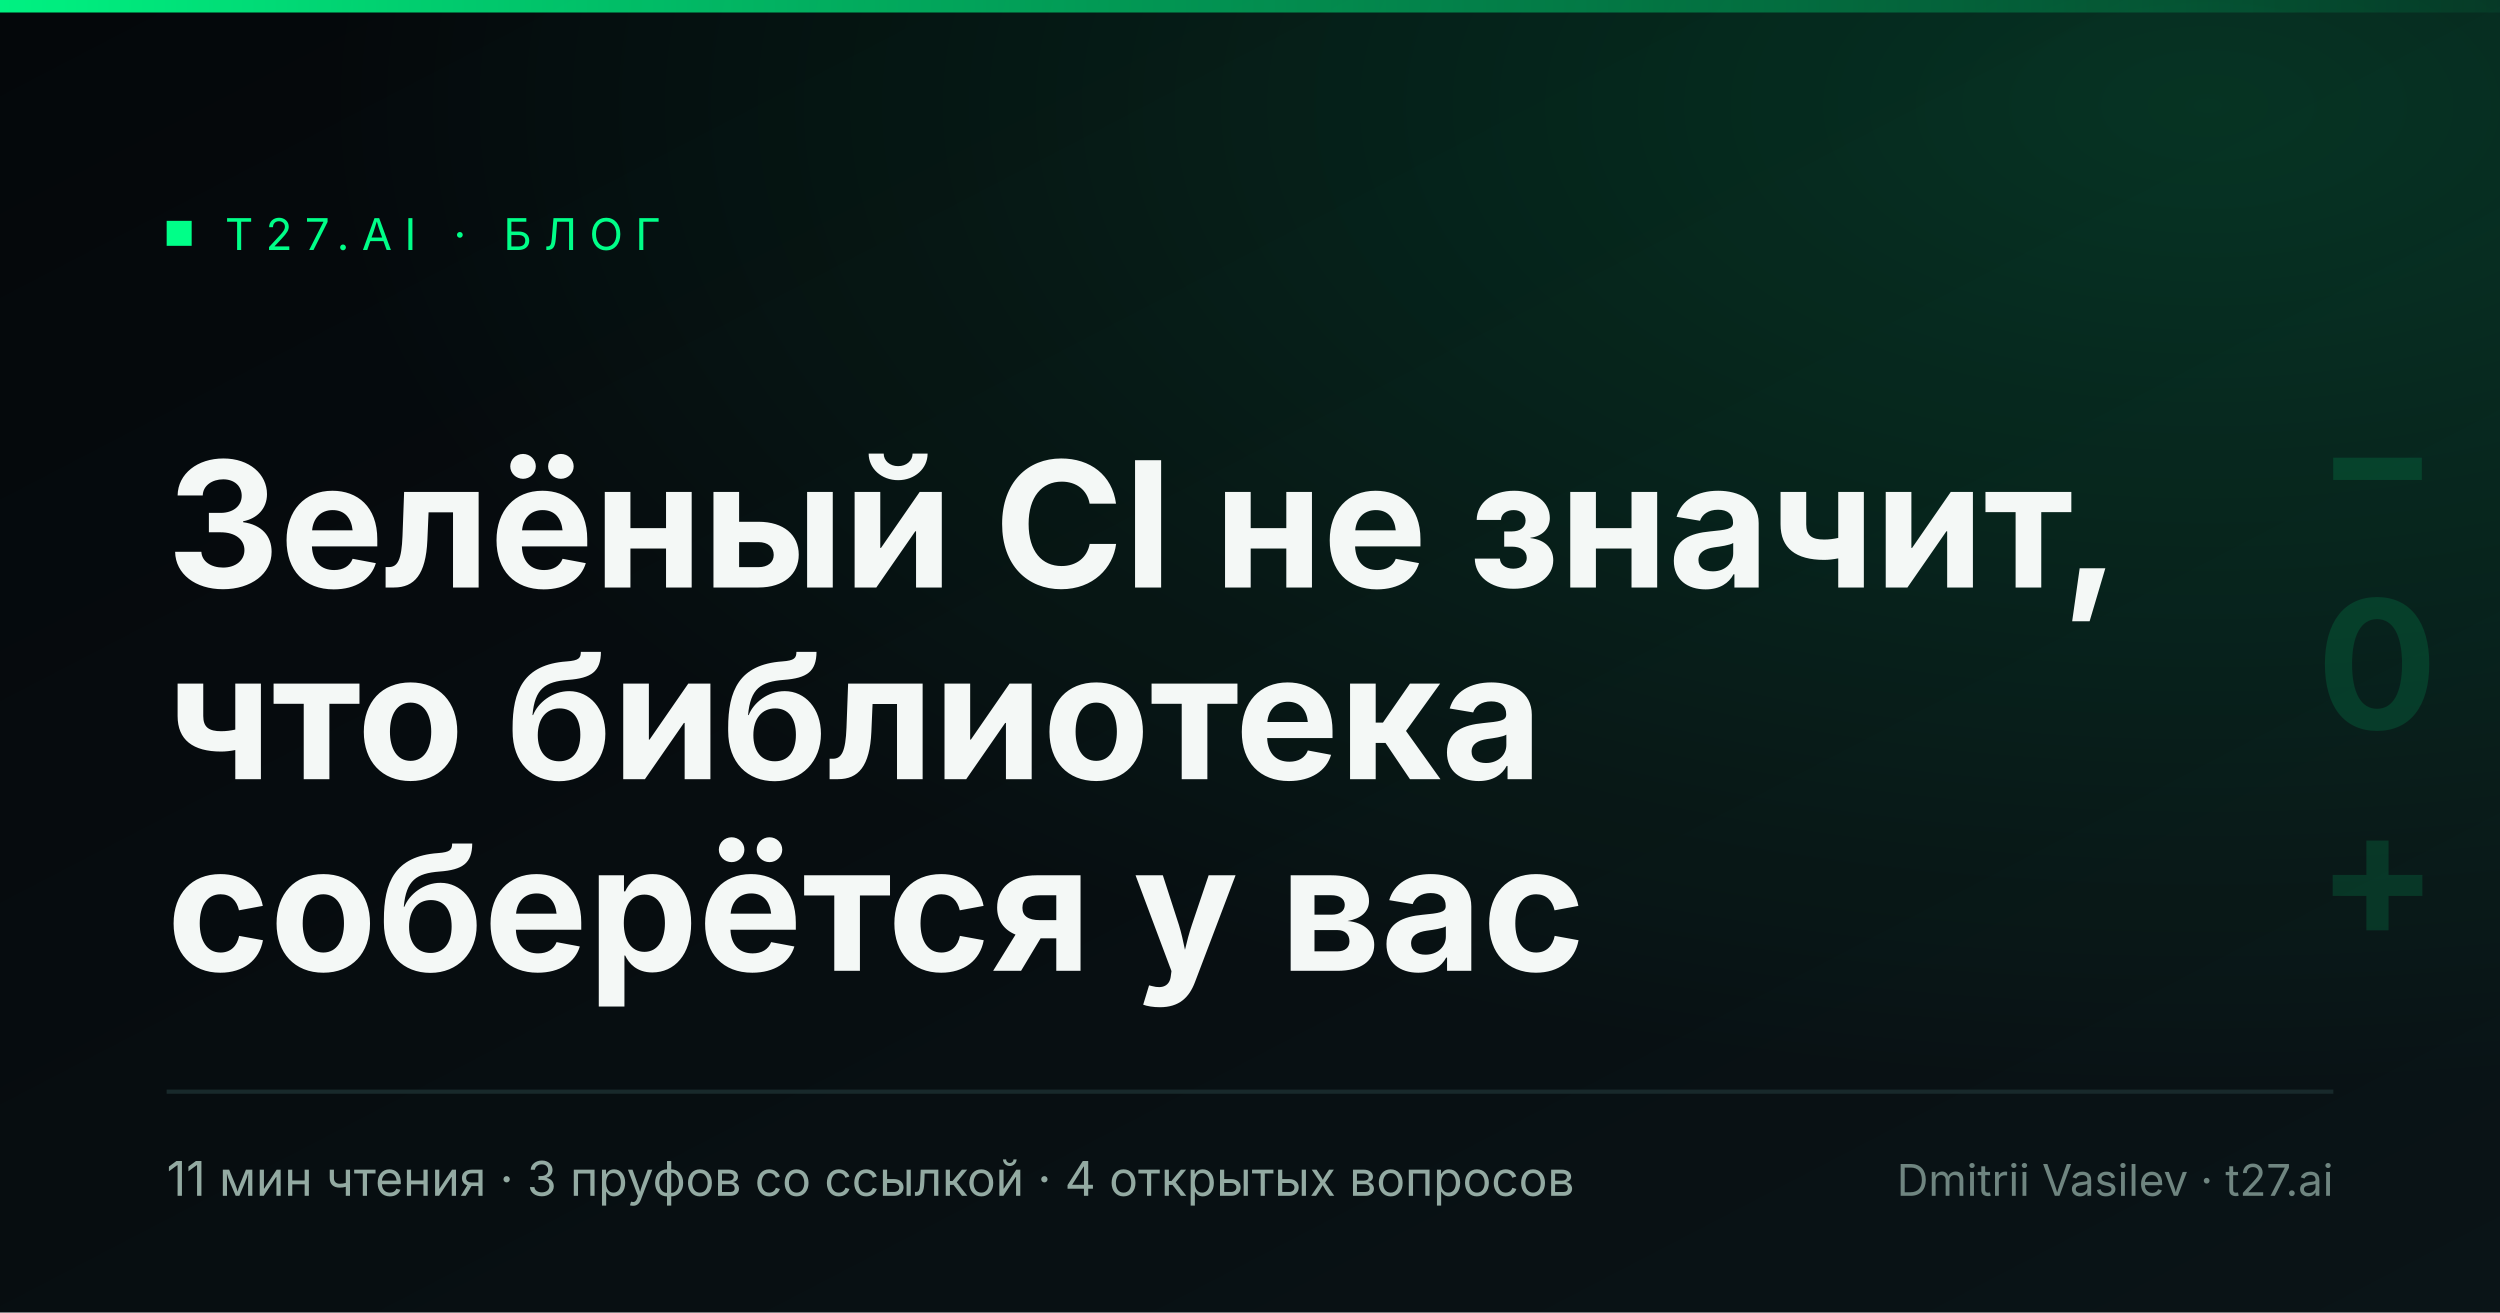
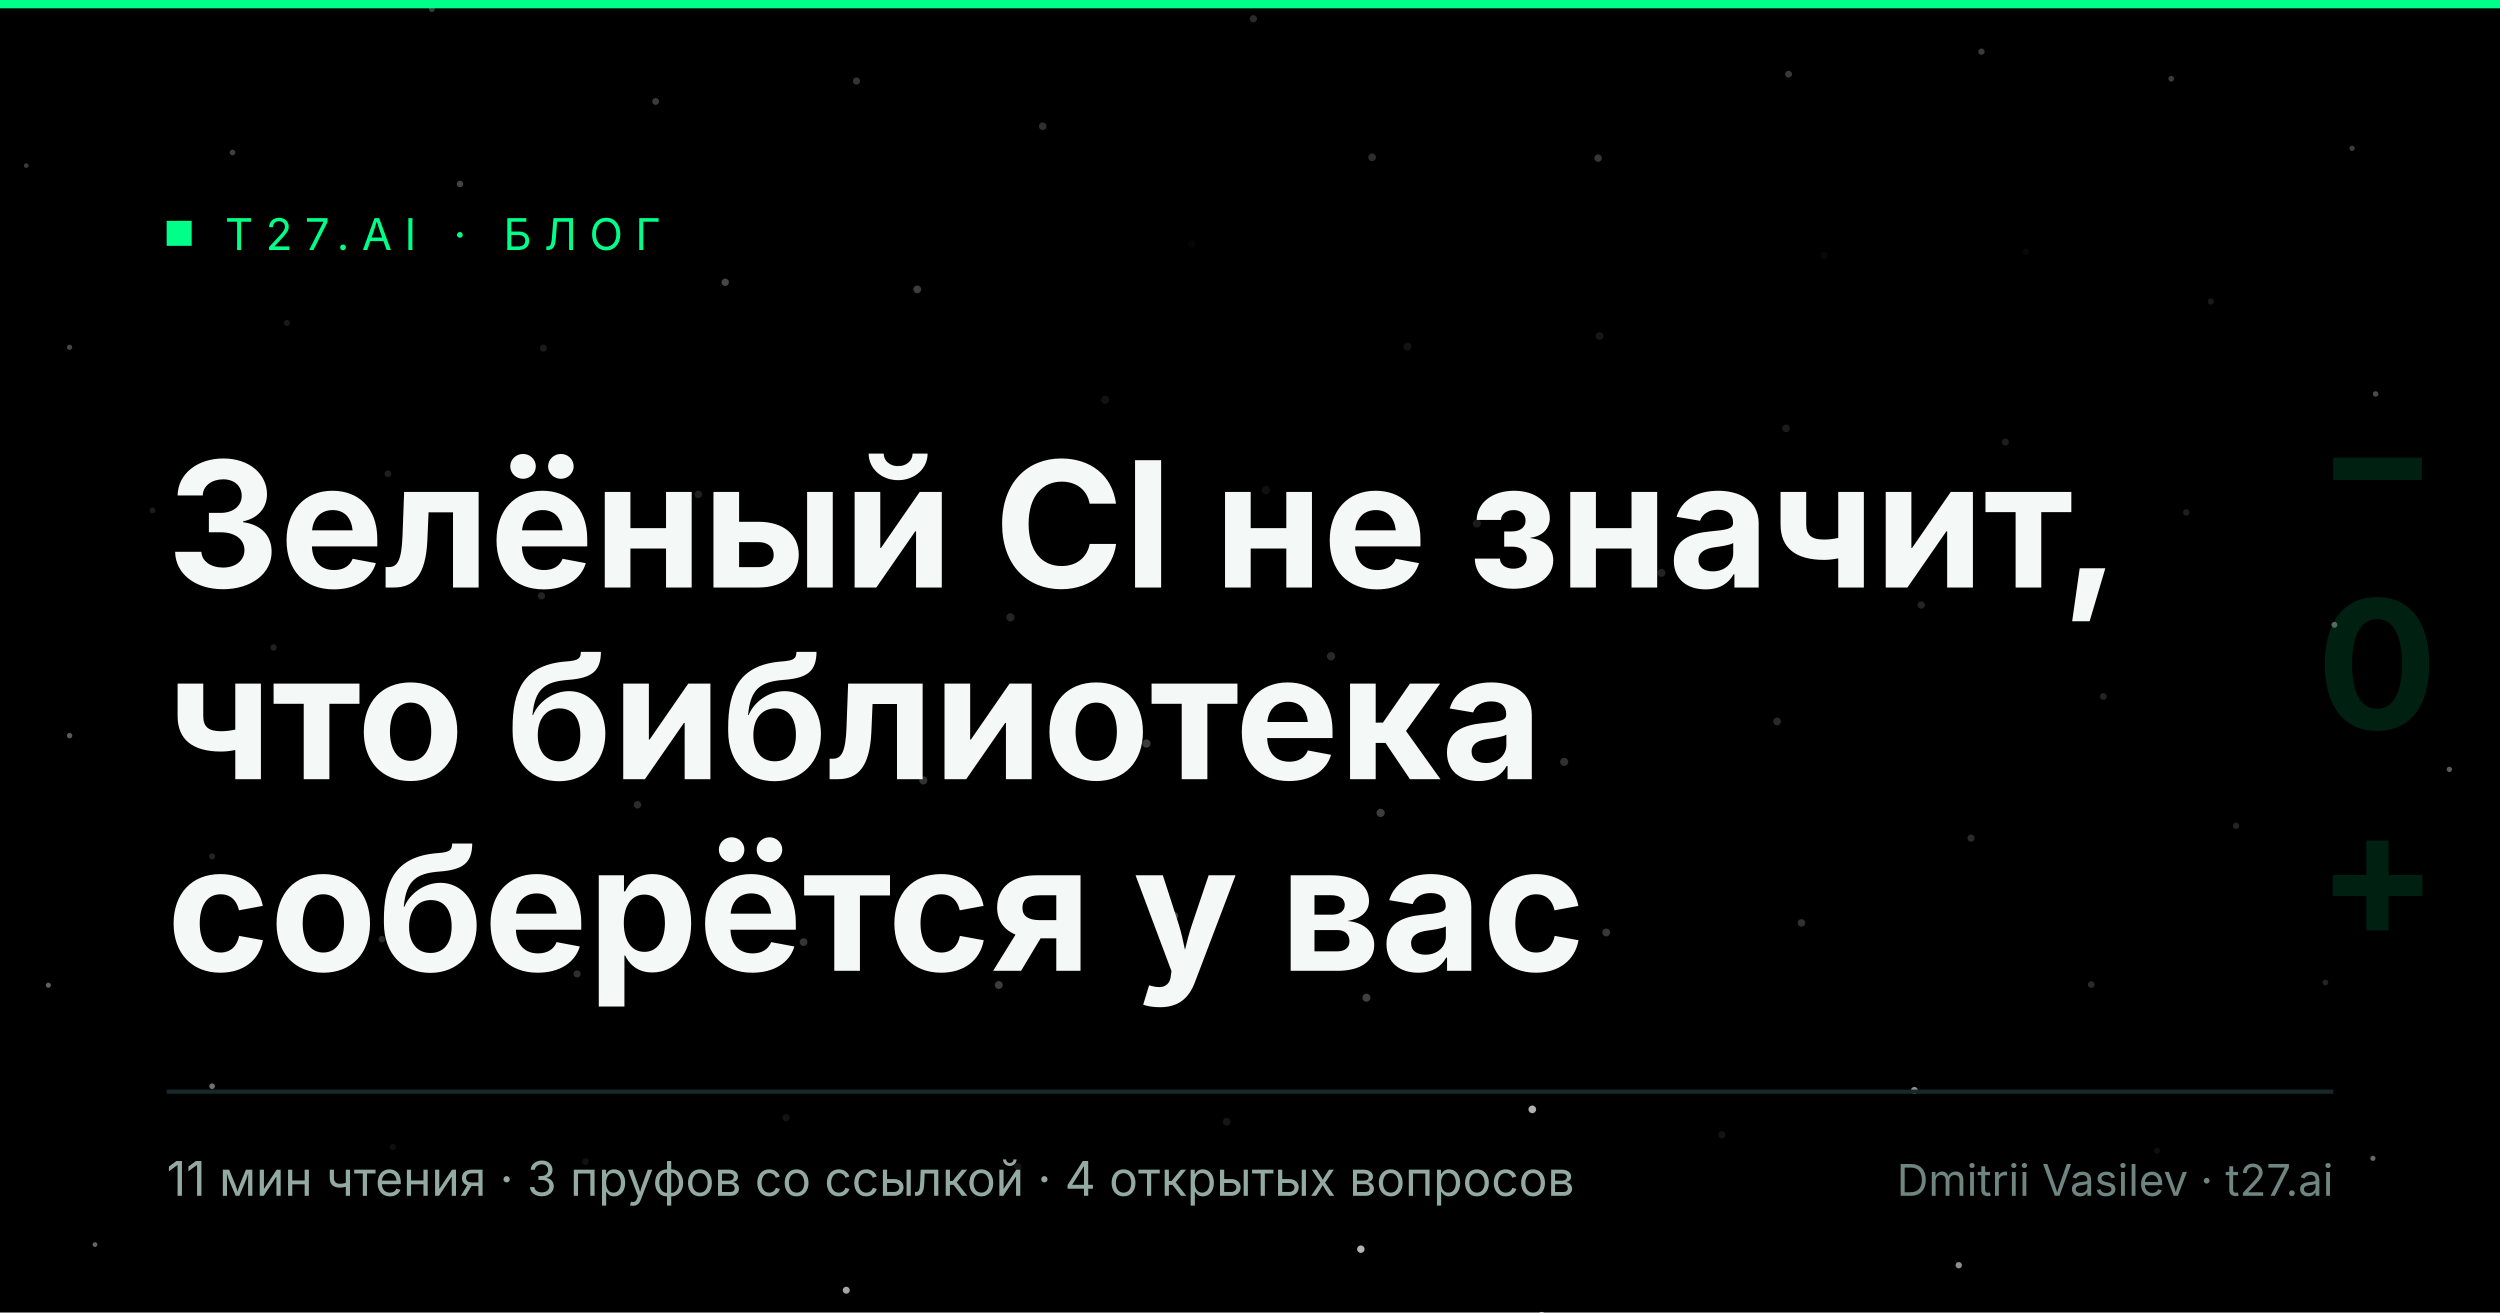
<svg xmlns="http://www.w3.org/2000/svg" width="1200" height="630" viewBox="0 0 1200 630" role="img" aria-label="Зелёный CI не значит, что библиотека соберётся у вас">
-   <defs>
-     <linearGradient id="bg" x1="0" y1="0" x2="1" y2="1">
-       <stop offset="0%" stop-color="#04070a" />
-       <stop offset="100%" stop-color="#0a1417" />
-     </linearGradient>
-     <radialGradient id="halo" cx="0.88" cy="0.08" r="0.75">
-       <stop offset="0%" stop-color="#00ff88" stop-opacity="0.16" />
-       <stop offset="100%" stop-color="#00ff88" stop-opacity="0" />
-     </radialGradient>
-     <linearGradient id="glow" x1="0" y1="0" x2="1" y2="0">
-       <stop offset="0%" stop-color="#00ff88" stop-opacity="0.95" />
-       <stop offset="100%" stop-color="#00ff88" stop-opacity="0.06" />
-     </linearGradient>
-   </defs>
-   <rect width="1200" height="630" fill="url(#bg)" />
-   <rect width="1200" height="630" fill="url(#halo)" />
-   <text x="1112" y="250" font-family="Inter,Helvetica,Arial,sans-serif" font-size="86" font-weight="700" fill="#00ff88" opacity="0.13">−</text>
-   <text x="1112" y="350" font-family="Inter,Helvetica,Arial,sans-serif" font-size="86" font-weight="700" fill="#00ff88" opacity="0.13">0</text>
-   <text x="1112" y="450" font-family="Inter,Helvetica,Arial,sans-serif" font-size="86" font-weight="700" fill="#00ff88" opacity="0.13">+</text>
-   <rect x="0" y="0" width="1200" height="6" fill="url(#glow)" />
+   <rect width="1200" height="630" fill="#000000" />
+   <circle cx="638.9" cy="315.0" r="2.00" fill="#ffffff" opacity="0.164" />
+   <circle cx="550.3" cy="356.9" r="1.99" fill="#ffffff" opacity="0.232" />
+   <circle cx="607.6" cy="235.2" r="1.98" fill="#ffffff" opacity="0.064" />
+   <circle cx="662.7" cy="390.2" r="1.98" fill="#ffffff" opacity="0.242" />
+   <circle cx="485.0" cy="296.3" r="1.97" fill="#ffffff" opacity="0.145" />
+   <circle cx="708.9" cy="251.3" r="1.96" fill="#ffffff" opacity="0.109" />
+   <circle cx="563.6" cy="439.7" r="1.96" fill="#ffffff" opacity="0.257" />
+   <circle cx="530.5" cy="191.9" r="1.95" fill="#ffffff" opacity="0.073" />
+   <circle cx="750.8" cy="365.7" r="1.95" fill="#ffffff" opacity="0.194" />
+   <circle cx="443.2" cy="374.6" r="1.94" fill="#ffffff" opacity="0.198" />
+   <circle cx="675.6" cy="166.4" r="1.93" fill="#ffffff" opacity="0.071" />
+   <circle cx="655.9" cy="478.9" r="1.93" fill="#ffffff" opacity="0.252" />
+   <circle cx="431.6" cy="225.2" r="1.92" fill="#ffffff" opacity="0.110" />
+   <circle cx="797.5" cy="275.0" r="1.91" fill="#ffffff" opacity="0.137" />
+   <circle cx="479.4" cy="472.8" r="1.91" fill="#ffffff" opacity="0.237" />
+   <circle cx="572.1" cy="117.3" r="1.90" fill="#ffffff" opacity="0.022" />
+   <circle cx="771.0" cy="447.6" r="1.89" fill="#ffffff" opacity="0.219" />
+   <circle cx="369.9" cy="323.8" r="1.89" fill="#ffffff" opacity="0.160" />
+   <circle cx="767.8" cy="161.3" r="1.88" fill="#ffffff" opacity="0.089" />
+   <circle cx="588.8" cy="538.4" r="1.87" fill="#ffffff" opacity="0.089" />
+   <circle cx="440.3" cy="138.9" r="1.87" fill="#ffffff" opacity="0.242" />
+   <circle cx="853.0" cy="346.3" r="1.86" fill="#ffffff" opacity="0.167" />
+   <circle cx="385.7" cy="452.2" r="1.86" fill="#ffffff" opacity="0.208" />
+   <circle cx="658.6" cy="75.5" r="1.85" fill="#ffffff" opacity="0.182" />
+   <circle cx="735.5" cy="532.5" r="1.84" fill="#ffffff" opacity="0.691" />
+   <circle cx="335.2" cy="237.3" r="1.84" fill="#ffffff" opacity="0.124" />
+   <circle cx="857.3" cy="205.6" r="1.83" fill="#ffffff" opacity="0.113" />
+   <circle cx="488.6" cy="560.0" r="1.82" fill="#ffffff" opacity="0.084" />
+   <circle cx="500.5" cy="60.6" r="1.82" fill="#ffffff" opacity="0.189" />
+   <circle cx="864.7" cy="443.0" r="1.81" fill="#ffffff" opacity="0.194" />
+   <circle cx="306.0" cy="386.3" r="1.80" fill="#ffffff" opacity="0.174" />
+   <circle cx="767.1" cy="75.9" r="1.80" fill="#ffffff" opacity="0.214" />
+   <circle cx="653.2" cy="599.6" r="1.79" fill="#ffffff" opacity="0.706" />
+   <circle cx="348.1" cy="135.5" r="1.78" fill="#ffffff" opacity="0.274" />
+   <circle cx="922.2" cy="290.4" r="1.78" fill="#ffffff" opacity="0.141" />
+   <circle cx="377.3" cy="536.5" r="1.77" fill="#ffffff" opacity="0.076" />
+   <circle cx="601.6" cy="9.0" r="1.77" fill="#ffffff" opacity="0.168" />
+   <circle cx="826.5" cy="544.7" r="1.76" fill="#ffffff" opacity="0.076" />
+   <circle cx="259.9" cy="286.0" r="1.75" fill="#ffffff" opacity="0.139" />
+   <circle cx="875.6" cy="122.6" r="1.75" fill="#ffffff" opacity="0.033" />
+   <circle cx="537.3" cy="632.1" r="1.74" fill="#ffffff" opacity="0.689" />
+   <circle cx="411.1" cy="38.9" r="1.73" fill="#ffffff" opacity="0.206" />
+   <circle cx="946.1" cy="402.3" r="1.73" fill="#ffffff" opacity="0.169" />
+   <circle cx="277.0" cy="467.5" r="1.72" fill="#ffffff" opacity="0.185" />
+   <circle cx="727.7" cy="-1.8" r="1.71" fill="#ffffff" opacity="0.181" />
+   <circle cx="740.0" cy="631.4" r="1.71" fill="#ffffff" opacity="0.663" />
+   <circle cx="260.8" cy="167.1" r="1.70" fill="#ffffff" opacity="0.106" />
+   <circle cx="962.6" cy="212.2" r="1.69" fill="#ffffff" opacity="0.117" />
+   <circle cx="406.2" cy="619.3" r="1.69" fill="#ffffff" opacity="0.641" />
+   <circle cx="918.9" cy="523.4" r="1.67" fill="#ffffff" opacity="0.564" />
+   <circle cx="208.0" cy="359.9" r="1.67" fill="#ffffff" opacity="0.152" />
+   <circle cx="858.5" cy="35.6" r="1.66" fill="#ffffff" opacity="0.221" />
+   <circle cx="314.7" cy="48.7" r="1.65" fill="#ffffff" opacity="0.232" />
+   <circle cx="1009.6" cy="334.3" r="1.64" fill="#ffffff" opacity="0.144" />
+   <circle cx="281.0" cy="557.5" r="1.64" fill="#ffffff" opacity="0.068" />
+   <circle cx="838.8" cy="634.0" r="1.62" fill="#ffffff" opacity="0.611" />
+   <circle cx="186.2" cy="227.4" r="1.62" fill="#ffffff" opacity="0.119" />
+   <circle cx="972.5" cy="120.8" r="1.61" fill="#ffffff" opacity="0.034" />
+   <circle cx="1003.8" cy="472.6" r="1.59" fill="#ffffff" opacity="0.168" />
+   <circle cx="183.3" cy="450.8" r="1.58" fill="#ffffff" opacity="0.163" />
+   <circle cx="220.8" cy="88.3" r="1.57" fill="#ffffff" opacity="0.262" />
+   <circle cx="1049.4" cy="246.0" r="1.56" fill="#ffffff" opacity="0.120" />
+   <circle cx="940.2" cy="607.3" r="1.54" fill="#ffffff" opacity="0.551" />
+   <circle cx="131.3" cy="310.8" r="1.53" fill="#ffffff" opacity="0.131" />
+   <circle cx="951.1" cy="24.8" r="1.53" fill="#ffffff" opacity="0.228" />
+   <circle cx="1073.3" cy="396.4" r="1.51" fill="#ffffff" opacity="0.144" />
+   <circle cx="188.6" cy="550.6" r="1.50" fill="#ffffff" opacity="0.060" />
+   <circle cx="137.7" cy="155.0" r="1.48" fill="#ffffff" opacity="0.100" />
+   <circle cx="1061.2" cy="144.7" r="1.48" fill="#ffffff" opacity="0.098" />
+   <circle cx="1035.3" cy="552.4" r="1.46" fill="#ffffff" opacity="0.058" />
+   <circle cx="101.8" cy="411.1" r="1.45" fill="#ffffff" opacity="0.142" />
+   <circle cx="207.3" cy="4.4" r="1.43" fill="#ffffff" opacity="0.220" />
+   <circle cx="1120.5" cy="299.9" r="1.42" fill="#ffffff" opacity="0.357" />
+   <circle cx="73.2" cy="245.0" r="1.40" fill="#ffffff" opacity="0.111" />
+   <circle cx="1042.2" cy="37.8" r="1.39" fill="#ffffff" opacity="0.234" />
+   <circle cx="1116.2" cy="471.6" r="1.37" fill="#ffffff" opacity="0.143" />
+   <circle cx="101.8" cy="521.4" r="1.37" fill="#ffffff" opacity="0.441" />
+   <circle cx="111.6" cy="73.2" r="1.35" fill="#ffffff" opacity="0.247" />
+   <circle cx="1140.3" cy="189.1" r="1.34" fill="#ffffff" opacity="0.295" />
+   <circle cx="33.4" cy="353.1" r="1.31" fill="#ffffff" opacity="0.357" />
+   <circle cx="1175.7" cy="369.3" r="1.29" fill="#ffffff" opacity="0.358" />
+   <circle cx="133.6" cy="634.1" r="1.28" fill="#ffffff" opacity="0.458" />
+   <circle cx="33.4" cy="166.7" r="1.26" fill="#ffffff" opacity="0.276" />
+   <circle cx="1129.0" cy="71.2" r="1.26" fill="#ffffff" opacity="0.239" />
+   <circle cx="1139.0" cy="556.0" r="1.24" fill="#ffffff" opacity="0.413" />
+   <circle cx="23.2" cy="472.9" r="1.23" fill="#ffffff" opacity="0.381" />
+   <circle cx="45.6" cy="597.4" r="1.15" fill="#ffffff" opacity="0.399" />
+   <circle cx="12.6" cy="79.5" r="1.13" fill="#ffffff" opacity="0.229" />
+   <text x="1112" y="250" font-family="Inter,DejaVu Sans,Helvetica,Arial,sans-serif" font-size="86" font-weight="700" fill="#00ff88" opacity="0.13">−</text>
+   <text x="1112" y="350" font-family="Inter,DejaVu Sans,Helvetica,Arial,sans-serif" font-size="86" font-weight="700" fill="#00ff88" opacity="0.13">0</text>
+   <text x="1112" y="450" font-family="Inter,DejaVu Sans,Helvetica,Arial,sans-serif" font-size="86" font-weight="700" fill="#00ff88" opacity="0.13">+</text>
+   <rect x="0" y="0" width="1200" height="4" fill="#00ff88" />
  <rect x="80" y="106" width="12" height="12" fill="#00ff88" />
-   <text x="108" y="120" font-family="Inter,Helvetica,Arial,sans-serif" font-size="21" letter-spacing="6" fill="#00ff88">T27.AI · БЛОГ</text>
-   <text x="80" y="282" font-family="Inter,Helvetica,Arial,sans-serif" font-size="84" font-weight="700" fill="#f4f8f6">Зелёный CI не значит,</text>
-   <text x="80" y="374" font-family="Inter,Helvetica,Arial,sans-serif" font-size="84" font-weight="700" fill="#f4f8f6">что библиотека</text>
-   <text x="80" y="466" font-family="Inter,Helvetica,Arial,sans-serif" font-size="84" font-weight="700" fill="#f4f8f6">соберётся у вас</text>
+   <text x="108" y="120" font-family="Inter,DejaVu Sans,Helvetica,Arial,sans-serif" font-size="21" letter-spacing="6" fill="#00ff88">T27.AI · БЛОГ</text>
+   <text x="80" y="282" font-family="Inter,DejaVu Sans,Helvetica,Arial,sans-serif" font-size="84" font-weight="700" fill="#f4f8f6">Зелёный CI не значит,</text>
+   <text x="80" y="374" font-family="Inter,DejaVu Sans,Helvetica,Arial,sans-serif" font-size="84" font-weight="700" fill="#f4f8f6">что библиотека</text>
+   <text x="80" y="466" font-family="Inter,DejaVu Sans,Helvetica,Arial,sans-serif" font-size="84" font-weight="700" fill="#f4f8f6">соберётся у вас</text>
  <line x1="80" y1="524" x2="1120" y2="524" stroke="#18292b" stroke-width="2" />
-   <text x="80" y="574" font-family="Inter,Helvetica,Arial,sans-serif" font-size="23" fill="#93aaa2">11 мин чтения  ·  3 пруфов со ссылкой  ·  4 открытых вопросов</text>
-   <text x="1120" y="574" text-anchor="end" font-family="Inter,Helvetica,Arial,sans-serif" font-size="21" fill="#6f8580">Dmitrii Vasilev · t27.ai</text>
+   <text x="80" y="574" font-family="Inter,DejaVu Sans,Helvetica,Arial,sans-serif" font-size="23" fill="#93aaa2">11 мин чтения  ·  3 пруфов со ссылкой  ·  4 открытых вопросов</text>
+   <text x="1120" y="574" text-anchor="end" font-family="Inter,DejaVu Sans,Helvetica,Arial,sans-serif" font-size="21" fill="#6f8580">Dmitrii Vasilev · t27.ai</text>
</svg>
